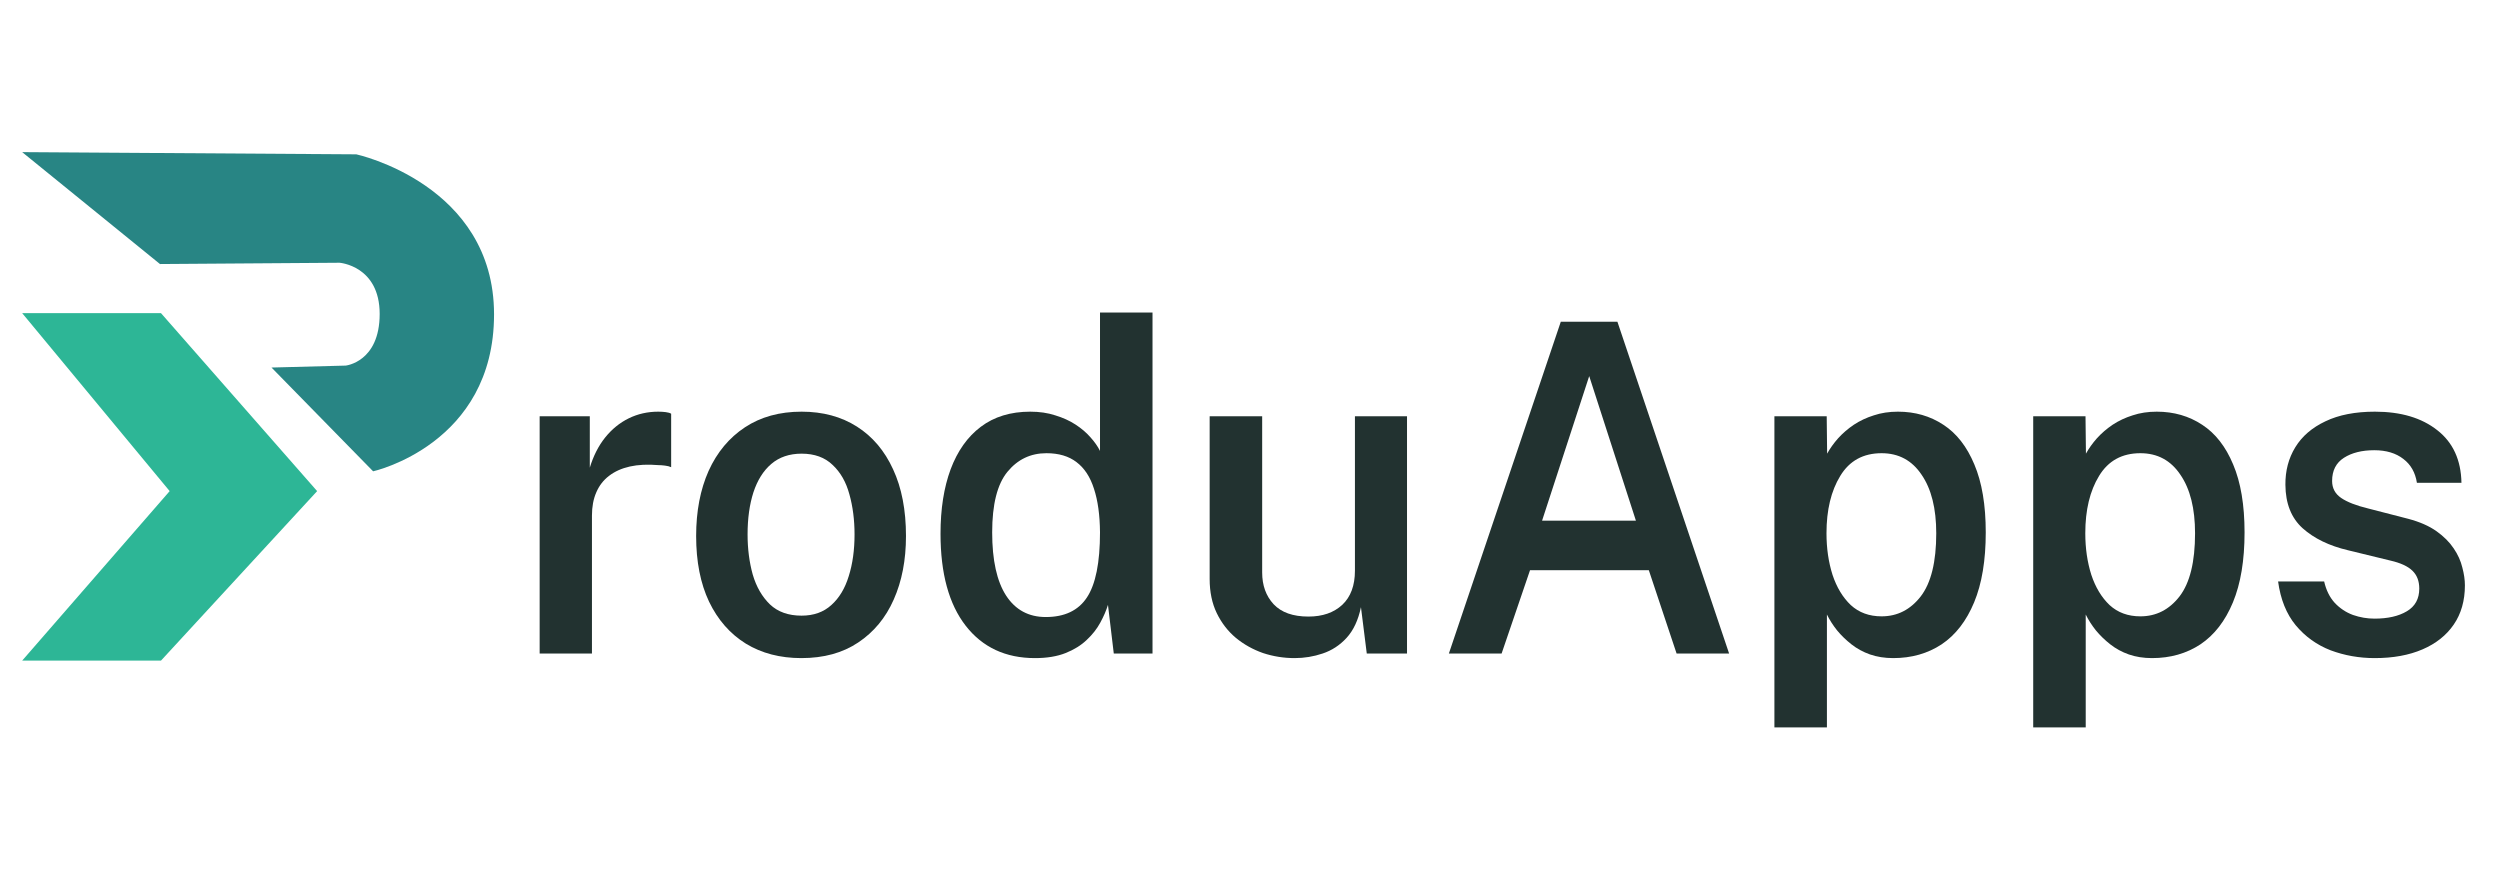
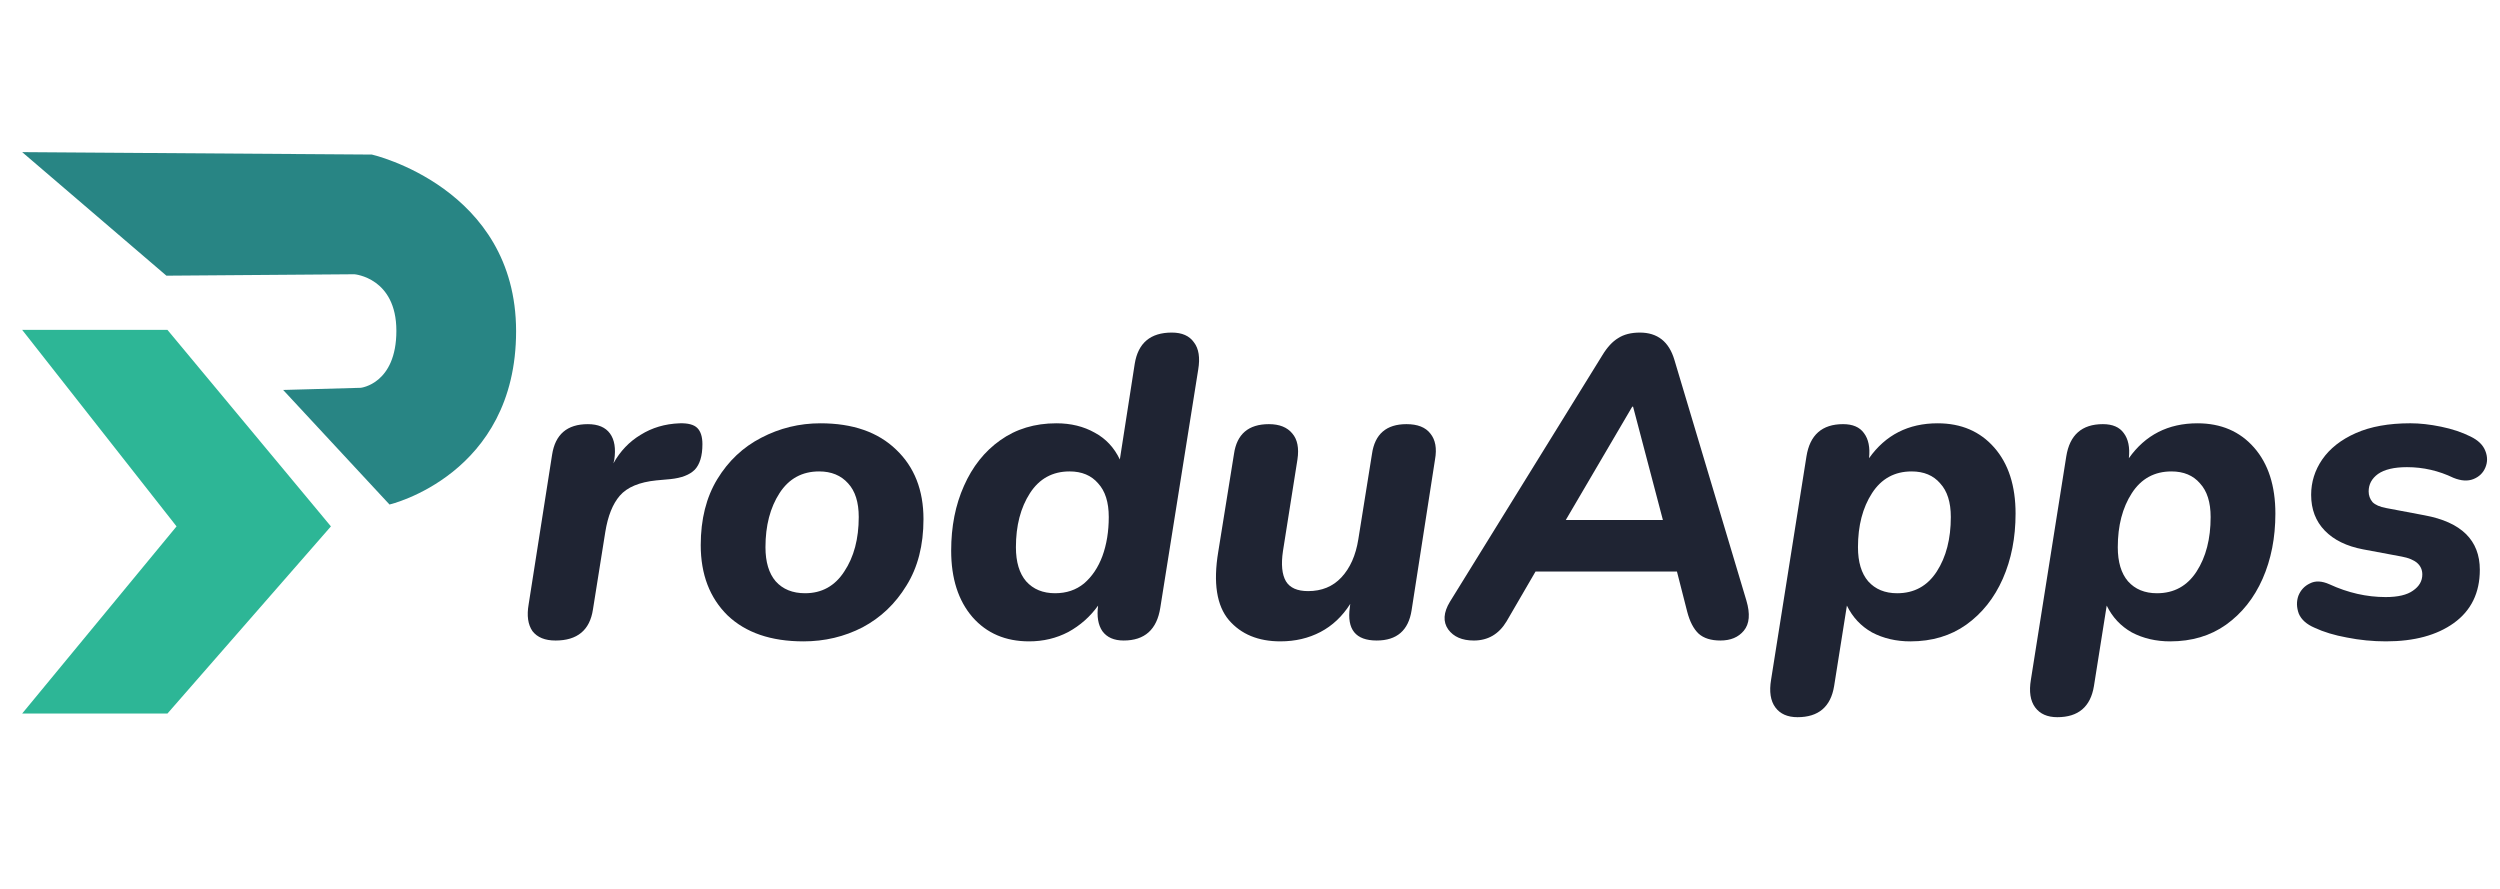
<svg xmlns="http://www.w3.org/2000/svg" width="360" height="128" version="1.1">
  <defs id="defs1131">
-     <rect id="rect8686" height="103.042" width="434.203" y="16.202" x="-36.94" />
+     <rect x="-36.94" y="16.202" width="434.203" height="103.042" id="rect8686" />
  </defs>
-   <g id="g1125" fill-rule="evenodd" fill="none">
-     <g transform="matrix(0.1436684,0,0,0.1556674,0.4643192,18.48119)" id="svg_2">
-       <path d="m19,22l138.115,103.526l179.999,-1.197c0,0 40.203,2.802 40.203,47.368c0,44.566 -34.103,47.773 -34.103,47.773l-74.313,1.798l101.84,95.994c0,0 121.214,-24.795 121.214,-145.188c0,-120.394 -138.068,-148.032 -138.068,-148.032l-334.888,-2.041l-0,-0z" fill="#288584" id="path19" />
-       <g id="g1496" transform="matrix(2.38521,0,0,2.22707,59.6237,361.77)">
-         <g id="Layer_1" transform="matrix(0.729101,0,0,0.704026,155.673,-0.424243)">
-           <path strokeWidth="0" id="svg_1" d="m-151.874,-16.099l-85,-105l80,0l90,105l-90,100l-80,0l85,-100z" fill="#2db696" />
+   <g transform="matrix(1.04672,0,0,1.104054,-0.1492207,-2.279396)" fill="none" fill-rule="evenodd" id="g1125">
+     <g id="svg_2" transform="matrix(0.1436684,0,0,0.1556674,0.4643192,18.48119)">
+       <path id="path19" fill="#288584" d="m19,22l138.115,103.526l179.999,-1.197c0,0 40.203,2.802 40.203,47.368c0,44.566 -34.103,47.773 -34.103,47.773l-74.313,1.798l101.84,95.994c0,0 121.214,-24.795 121.214,-145.188c0,-120.394 -138.068,-148.032 -138.068,-148.032l-334.888,-2.041l-0,-0z" />
+       <g transform="matrix(2.38521,0,0,2.22707,59.6237,361.77)" id="g1496">
+         <g transform="matrix(0.729101,0,0,0.704026,155.673,-0.424243)" id="Layer_1">
+           <path fill="#2db696" d="m-151.874,-16.099l-85,-105l80,0l90,105l-90,100l-80,0l85,-100z" id="svg_1" strokeWidth="0" />
        </g>
      </g>
    </g>
-     <g font-size="64px" font-family="'PublicSans'" fill="#223230" stroke-width="0.652" id="text13546" transform="scale(0.9684953,1.03253)" aria-label="roduApps">
-       <path id="path36263" d="m80.238,91.141l0,-33.088l7.456,0l0,7.168q0.8,-2.464 2.272,-4.192q1.504,-1.76 3.52,-2.688q2.016,-0.928 4.384,-0.928q0.576,0 1.12,0.064q0.544,0.064 0.8,0.224l0,7.456q-0.352,-0.16 -0.928,-0.224q-0.544,-0.064 -0.96,-0.064q-2.4,-0.192 -4.256,0.192q-1.824,0.384 -3.104,1.312q-1.248,0.896 -1.888,2.304q-0.64,1.376 -0.64,3.232l0,19.232l-7.776,0z" />
-       <path id="path36265" d="m119.153,91.781q-4.736,0 -8.256,-2.016q-3.52,-2.048 -5.472,-5.856q-1.92,-3.808 -1.92,-9.152q0,-5.184 1.856,-9.088q1.888,-3.904 5.408,-6.08q3.52,-2.176 8.416,-2.176q4.736,0 8.224,2.08q3.488,2.08 5.376,5.952q1.92,3.872 1.92,9.312q0,5.024 -1.824,8.864q-1.792,3.808 -5.28,5.984q-3.456,2.176 -8.448,2.176zm0.032,-5.92q2.688,0 4.416,-1.472q1.76,-1.472 2.592,-4.032q0.864,-2.56 0.864,-5.824q0,-3.04 -0.768,-5.6q-0.736,-2.56 -2.496,-4.096q-1.728,-1.568 -4.608,-1.568q-2.72,0 -4.512,1.44q-1.76,1.408 -2.656,3.968q-0.864,2.528 -0.864,5.856q0,3.008 0.768,5.6q0.8,2.56 2.56,4.16q1.76,1.568 4.704,1.568z" />
-       <path id="path36267" d="m153.889,91.781q-6.56,0 -10.304,-4.512q-3.744,-4.512 -3.744,-12.832q0,-5.184 1.504,-8.992q1.536,-3.84 4.48,-5.92q2.976,-2.112 7.36,-2.112q2.048,0 3.712,0.512q1.696,0.48 3.008,1.28q1.312,0.8 2.208,1.76q0.928,0.96 1.44,1.92l0,-19.296l7.808,0l0,47.552l-5.76,0l-0.864,-6.784q-0.384,1.184 -1.152,2.496q-0.736,1.28 -2.016,2.4q-1.248,1.12 -3.136,1.824q-1.888,0.704 -4.544,0.704zm1.6,-5.728q4.192,0 6.112,-2.72q1.952,-2.752 1.952,-9.088q-0.032,-3.616 -0.896,-6.08q-0.832,-2.464 -2.592,-3.712q-1.728,-1.248 -4.48,-1.248q-3.52,0 -5.792,2.592q-2.272,2.592 -2.272,8.448q0,5.824 2.08,8.832q2.08,2.976 5.888,2.976z" />
-       <path id="path36269" d="m192.497,91.781q-2.432,0 -4.704,-0.704q-2.24,-0.736 -4.032,-2.112q-1.792,-1.408 -2.848,-3.456q-1.056,-2.048 -1.056,-4.768l0,-22.688l7.808,0l0,21.792q0,2.688 1.696,4.416q1.728,1.728 5.184,1.728q3.136,0 5.024,-1.632q1.888,-1.664 1.888,-4.768l0,-21.536l7.744,0l0,33.088l-5.984,0l-0.864,-6.464q-0.608,2.72 -2.144,4.288q-1.504,1.536 -3.552,2.176q-2.016,0.64 -4.16,0.64z" />
-       <path id="path36271" d="m215.426,91.141l16.64,-46.272l8.416,0l16.608,46.272l-7.808,0l-4.128,-11.616l-17.664,0l-4.224,11.616l-7.84,0zm13.856,-18.528l13.952,0l-6.944,-20.16l-7.008,20.16z" />
-       <path id="path36273" d="m263.826,101.445l0,-43.392l7.776,0l0.064,5.216q0.64,-1.088 1.632,-2.144q1.024,-1.056 2.336,-1.888q1.344,-0.832 2.976,-1.312q1.632,-0.512 3.584,-0.512q3.808,0 6.752,1.824q2.944,1.792 4.608,5.536q1.696,3.744 1.696,9.472q0,5.856 -1.728,9.76q-1.728,3.904 -4.832,5.856q-3.104,1.92 -7.2,1.92q-1.888,0 -3.456,-0.512q-1.536,-0.512 -2.752,-1.408q-1.216,-0.896 -2.144,-1.952q-0.896,-1.056 -1.504,-2.208l0,15.744l-7.808,0zm15.936,-15.488q3.52,0 5.824,-2.784q2.304,-2.816 2.304,-8.8q0,-5.184 -2.176,-8.16q-2.144,-3.008 -5.952,-3.008q-4.096,0 -6.144,3.168q-2.048,3.136 -2.048,8q0,3.136 0.896,5.792q0.928,2.624 2.72,4.224q1.824,1.568 4.576,1.568z" />
-       <path id="path36275" d="m302.306,101.445l0,-43.392l7.776,0l0.064,5.216q0.64,-1.088 1.632,-2.144q1.024,-1.056 2.336,-1.888q1.344,-0.832 2.976,-1.312q1.632,-0.512 3.584,-0.512q3.808,0 6.752,1.824q2.944,1.792 4.608,5.536q1.696,3.744 1.696,9.472q0,5.856 -1.728,9.76q-1.728,3.904 -4.832,5.856q-3.104,1.92 -7.2,1.92q-1.888,0 -3.456,-0.512q-1.536,-0.512 -2.752,-1.408q-1.216,-0.896 -2.144,-1.952q-0.896,-1.056 -1.504,-2.208l0,15.744l-7.808,0zm15.936,-15.488q3.52,0 5.824,-2.784q2.304,-2.816 2.304,-8.8q0,-5.184 -2.176,-8.16q-2.144,-3.008 -5.952,-3.008q-4.096,0 -6.144,3.168q-2.048,3.136 -2.048,8q0,3.136 0.896,5.792q0.928,2.624 2.72,4.224q1.824,1.568 4.576,1.568z" />
-       <path id="path36277" d="m353.084,91.781q-3.456,0 -6.56,-1.088q-3.072,-1.12 -5.184,-3.488q-2.08,-2.368 -2.624,-6.112l6.848,0q0.448,1.824 1.568,2.976q1.152,1.152 2.72,1.696q1.568,0.512 3.2,0.512q2.976,0 4.8,-1.024q1.856,-1.024 1.856,-3.168q0,-1.568 -1.024,-2.496q-1.024,-0.928 -3.264,-1.408l-6.304,-1.44q-4.192,-0.928 -6.752,-3.072q-2.528,-2.144 -2.56,-6.048q-0.032,-2.944 1.472,-5.248q1.504,-2.304 4.48,-3.616q2.976,-1.344 7.36,-1.344q5.792,0 9.28,2.592q3.488,2.56 3.584,7.328l-6.624,0q-0.352,-2.144 -2.016,-3.328q-1.664,-1.216 -4.32,-1.216q-2.752,0 -4.512,1.056q-1.76,1.056 -1.76,3.232q0,1.504 1.344,2.368q1.344,0.864 4.032,1.472l5.952,1.44q2.56,0.64 4.192,1.728q1.632,1.088 2.56,2.4q0.928,1.28 1.28,2.656q0.384,1.344 0.384,2.496q0,3.2 -1.664,5.472q-1.632,2.24 -4.64,3.456q-3.008,1.216 -7.104,1.216z" />
+   </g>
+   <g>
+     <g font-size="61.333px" font-family="Nunito" fill="#1f2433" id="text1985" aria-label="roduApps">
+       <path id="path25379" d="m79.99,92.235q-2.269,0 -3.312,-1.349q-0.981,-1.411 -0.552,-3.864l3.373,-21.528q0.675,-4.416 5.152,-4.416q2.208,0 3.189,1.349q0.981,1.349 0.613,3.803l-0.123,0.491q1.472,-2.637 3.925,-4.109q2.453,-1.533 5.581,-1.656q1.84,-0.061 2.576,0.675q0.736,0.736 0.736,2.331q0,2.515 -1.104,3.68q-1.104,1.104 -3.496,1.349l-2.024,0.184q-3.68,0.368 -5.275,2.208q-1.533,1.779 -2.085,5.213l-1.779,11.163q-0.675,4.477 -5.397,4.477z" />
+       <path id="path25381" d="m115.686,92.357q-6.992,0 -10.917,-3.741q-3.864,-3.803 -3.864,-10.12q0,-5.581 2.392,-9.507q2.392,-3.925 6.317,-5.949q3.987,-2.085 8.525,-2.085q6.992,0 10.917,3.803q3.925,3.741 3.925,9.997q0,5.643 -2.453,9.568q-2.392,3.925 -6.317,6.011q-3.925,2.024 -8.525,2.024zm0.245,-6.931q3.619,0 5.643,-3.128q2.085,-3.128 2.085,-7.851q0,-3.189 -1.533,-4.845q-1.533,-1.717 -4.171,-1.717q-3.68,0 -5.704,3.128q-2.024,3.128 -2.024,7.789q0,3.189 1.472,4.907q1.533,1.717 4.232,1.717z" />
+       <path id="path25383" d="m148.193,92.357q-5.091,0 -8.157,-3.496q-3.067,-3.557 -3.067,-9.568q0,-5.213 1.84,-9.323q1.84,-4.171 5.213,-6.563q3.435,-2.453 8.096,-2.453q3.128,0 5.52,1.349q2.392,1.288 3.619,3.864l2.147,-13.8q0.736,-4.477 5.336,-4.477q2.208,0 3.189,1.411q1.043,1.349 0.613,3.925l-5.459,34.285q-0.736,4.723 -5.275,4.723q-2.085,0 -3.067,-1.349q-0.92,-1.349 -0.613,-3.68q-1.717,2.392 -4.293,3.803q-2.576,1.349 -5.643,1.349zm3.741,-6.931q2.453,0 4.171,-1.411q1.717,-1.472 2.637,-3.925q0.92,-2.515 0.92,-5.643q0,-3.189 -1.533,-4.845q-1.472,-1.717 -4.109,-1.717q-3.68,0 -5.704,3.128q-2.024,3.128 -2.024,7.789q0,3.189 1.472,4.907q1.533,1.717 4.171,1.717z" />
+       <path id="path25385" d="m184.379,92.357q-4.784,0 -7.421,-3.067q-2.637,-3.128 -1.533,-9.813l2.269,-14.107q0.613,-4.293 5.029,-4.293q2.269,0 3.373,1.349q1.104,1.288 0.736,3.741l-2.085,13.187q-0.429,2.883 0.429,4.355q0.859,1.411 3.189,1.411q2.944,0 4.784,-1.963q1.901,-2.024 2.453,-5.52l1.963,-12.267q0.613,-4.293 4.968,-4.293q2.392,0 3.435,1.349q1.104,1.349 0.675,3.741l-3.373,21.712q-0.675,4.355 -5.029,4.355q-4.539,0 -3.864,-4.784l0.061,-0.491q-1.717,2.699 -4.293,4.048q-2.576,1.349 -5.765,1.349l0,0z" />
+       <path id="path25387" d="m212.225,92.235q-2.515,0 -3.68,-1.595q-1.165,-1.656 0.245,-3.987l21.957,-35.512q1.043,-1.717 2.269,-2.453q1.227,-0.797 3.128,-0.797q3.803,0 4.968,3.925l10.365,34.653q0.859,2.883 -0.368,4.355q-1.165,1.411 -3.373,1.411q-2.024,0 -3.128,-0.981q-1.104,-1.043 -1.656,-3.189l-1.472,-5.765l-20.363,0l-4.171,7.176q-1.656,2.76 -4.723,2.76zm22.816,-33.672l-9.568,16.315l13.984,0l-4.293,-16.315l-0.123,0z" />
+       <path id="path25389" d="m258.838,103.275q-2.147,0 -3.189,-1.411q-1.043,-1.411 -0.613,-3.987l5.091,-32.139q0.736,-4.661 5.275,-4.661q2.085,0 3.005,1.288q0.981,1.288 0.736,3.619q3.557,-5.029 9.875,-5.029q5.091,0 8.157,3.496q3.067,3.496 3.067,9.507q0,5.213 -1.84,9.384q-1.84,4.171 -5.275,6.624q-3.373,2.392 -8.035,2.392q-3.067,0 -5.52,-1.288q-2.392,-1.349 -3.619,-3.864l-1.84,11.592q-0.736,4.477 -5.275,4.477zm14.352,-17.848q3.68,0 5.704,-3.128q2.024,-3.128 2.024,-7.851q0,-3.189 -1.533,-4.845q-1.472,-1.717 -4.109,-1.717q-3.68,0 -5.704,3.128q-2.024,3.128 -2.024,7.789q0,3.189 1.472,4.907q1.533,1.717 4.171,1.717z" />
+       <path id="path25391" d="m296.251,103.275q-2.147,0 -3.189,-1.411q-1.043,-1.411 -0.613,-3.987l5.091,-32.139q0.736,-4.661 5.275,-4.661q2.085,0 3.005,1.288q0.981,1.288 0.736,3.619q3.557,-5.029 9.875,-5.029q5.091,0 8.157,3.496q3.067,3.496 3.067,9.507q0,5.213 -1.84,9.384q-1.84,4.171 -5.275,6.624q-3.373,2.392 -8.035,2.392q-3.067,0 -5.52,-1.288q-2.392,-1.349 -3.619,-3.864l-1.84,11.592q-0.736,4.477 -5.275,4.477zm14.352,-17.848q3.68,0 5.704,-3.128q2.024,-3.128 2.024,-7.851q0,-3.189 -1.533,-4.845q-1.472,-1.717 -4.109,-1.717q-3.68,0 -5.704,3.128q-2.024,3.128 -2.024,7.789q0,3.189 1.472,4.907q1.533,1.717 4.171,1.717z" />
+       <path id="path25393" d="m343.6,92.357q-2.883,0 -5.643,-0.552q-2.699,-0.491 -4.661,-1.411q-1.717,-0.736 -2.269,-2.024q-0.491,-1.349 -0.061,-2.576q0.491,-1.227 1.656,-1.779q1.165,-0.613 2.821,0.123q3.987,1.84 8.096,1.84q2.637,0 3.925,-0.92q1.349,-0.92 1.349,-2.331q0,-2.024 -2.944,-2.576l-5.581,-1.043q-3.557,-0.675 -5.52,-2.699q-1.963,-2.024 -1.963,-5.152q0,-2.76 1.595,-5.091q1.656,-2.392 4.845,-3.803q3.189,-1.411 7.851,-1.411q2.024,0 4.416,0.491q2.392,0.491 4.232,1.411q1.656,0.797 2.147,2.085q0.491,1.227 0,2.392q-0.491,1.165 -1.717,1.656q-1.227,0.491 -2.883,-0.184q-3.189,-1.533 -6.685,-1.533q-2.76,0 -4.171,0.981q-1.349,0.981 -1.349,2.515q0,0.859 0.552,1.533q0.613,0.613 1.963,0.859l5.52,1.043q7.973,1.472 7.973,7.851q0,4.968 -3.741,7.667q-3.68,2.637 -9.752,2.637l-0,0z" />
    </g>
  </g>
</svg>
